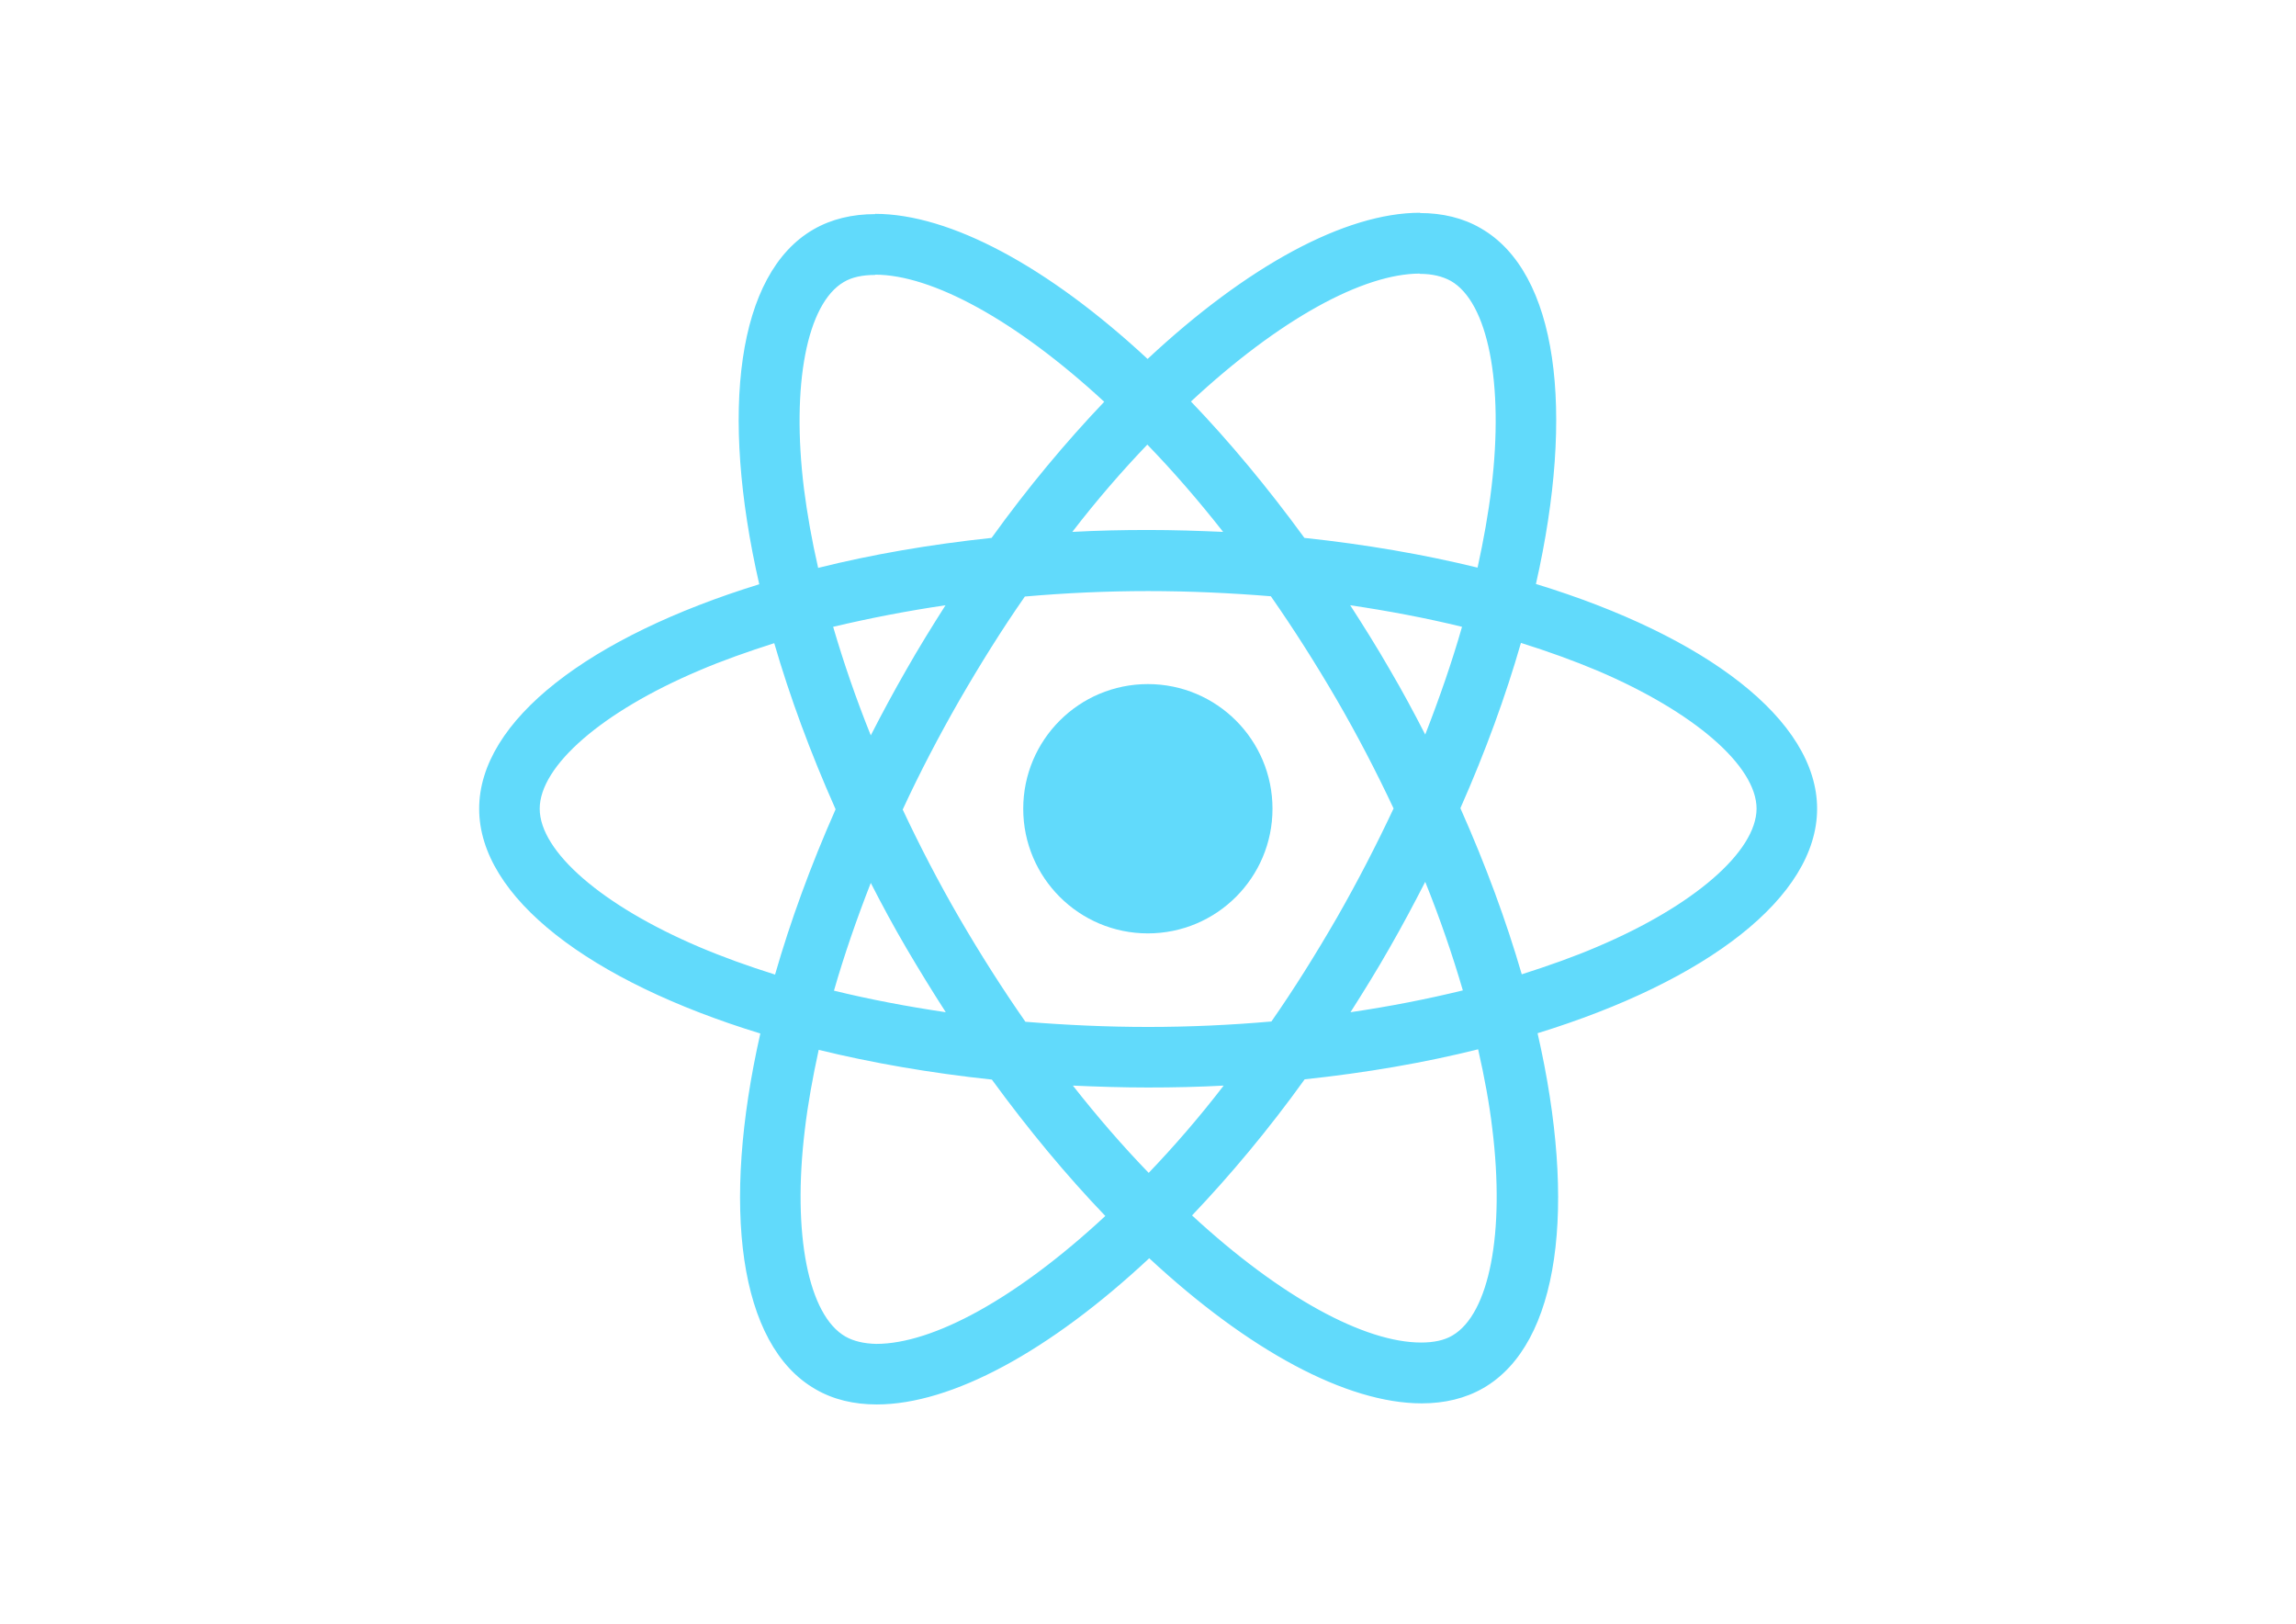
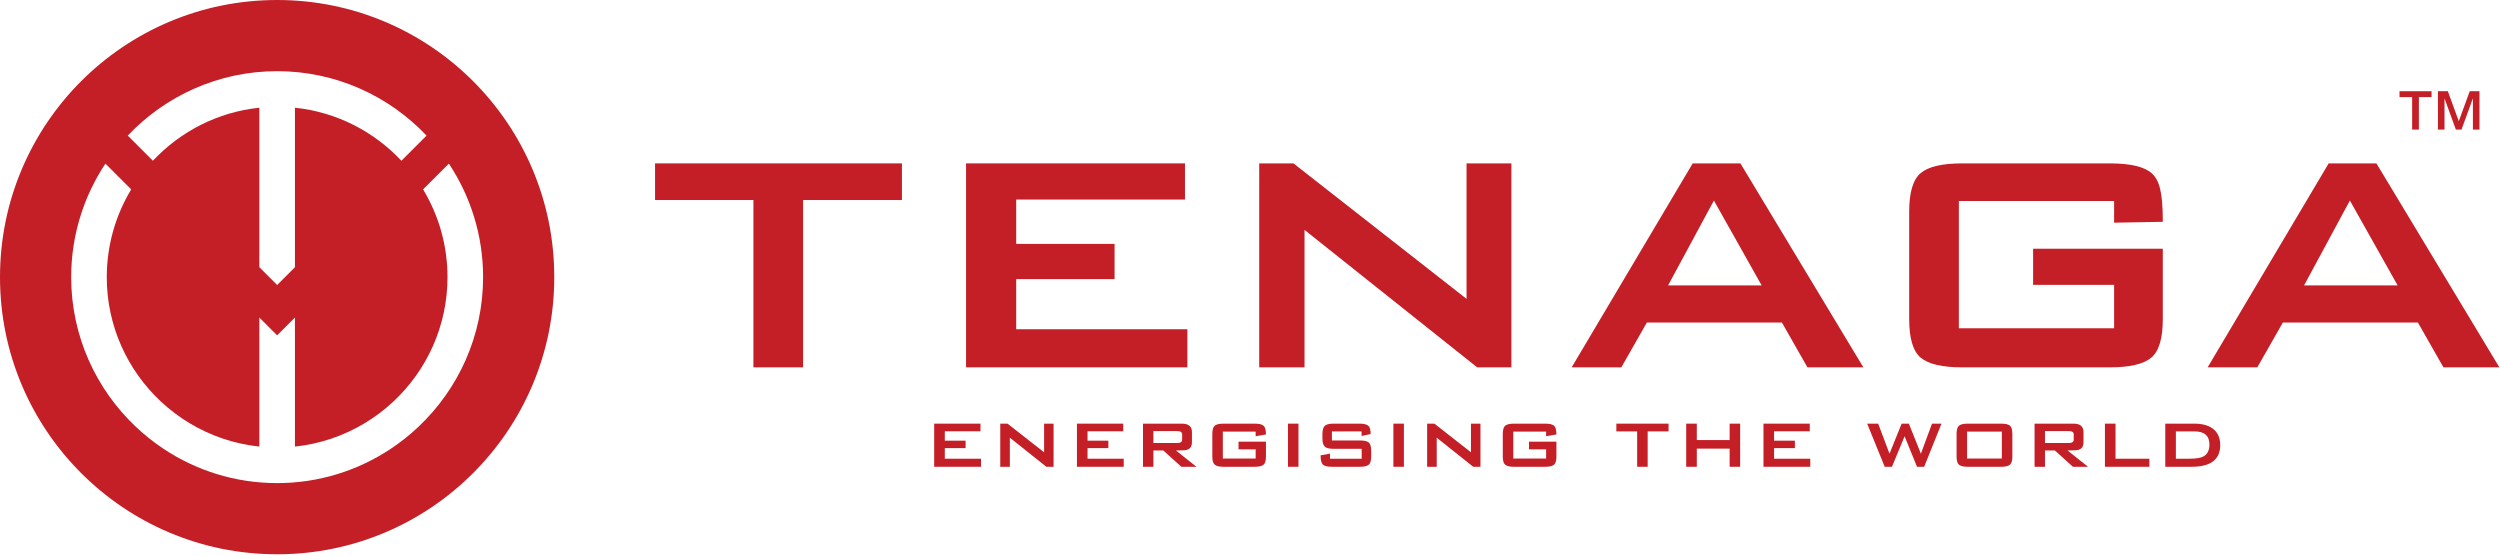
- <svg xmlns="http://www.w3.org/2000/svg" viewBox="0 0 841.9 595.3">
-   <g fill="#61DAFB">
-     <path d="M666.3 296.5c0-32.5-40.7-63.3-103.1-82.4 14.4-63.6 8-114.2-20.2-130.4-6.5-3.8-14.1-5.6-22.4-5.6v22.3c4.6 0 8.3.9 11.4 2.6 13.6 7.8 19.5 37.5 14.9 75.7-1.1 9.4-2.9 19.3-5.1 29.4-19.6-4.8-41-8.5-63.5-10.9-13.5-18.5-27.5-35.3-41.6-50 32.6-30.3 63.2-46.9 84-46.9V78c-27.5 0-63.5 19.6-99.9 53.6-36.4-33.8-72.4-53.2-99.9-53.2v22.3c20.7 0 51.4 16.5 84 46.6-14 14.7-28 31.4-41.3 49.9-22.6 2.4-44 6.1-63.6 11-2.3-10-4-19.7-5.2-29-4.7-38.2 1.1-67.9 14.6-75.8 3-1.8 6.9-2.6 11.5-2.6V78.5c-8.4 0-16 1.8-22.6 5.6-28.1 16.2-34.4 66.7-19.9 130.1-62.2 19.2-102.7 49.9-102.7 82.3 0 32.5 40.7 63.3 103.1 82.4-14.4 63.6-8 114.2 20.2 130.4 6.5 3.8 14.1 5.6 22.5 5.6 27.5 0 63.5-19.6 99.9-53.6 36.4 33.8 72.4 53.2 99.9 53.2 8.4 0 16-1.8 22.6-5.6 28.1-16.2 34.4-66.7 19.9-130.1 62-19.1 102.5-49.9 102.5-82.3zm-130.2-66.7c-3.7 12.9-8.3 26.2-13.5 39.5-4.1-8-8.4-16-13.1-24-4.6-8-9.5-15.8-14.4-23.4 14.2 2.1 27.9 4.7 41 7.9zm-45.8 106.5c-7.8 13.5-15.8 26.3-24.1 38.2-14.9 1.3-30 2-45.2 2-15.1 0-30.2-.7-45-1.9-8.3-11.9-16.4-24.6-24.2-38-7.6-13.1-14.5-26.4-20.8-39.8 6.2-13.4 13.2-26.8 20.7-39.9 7.8-13.5 15.8-26.3 24.1-38.2 14.9-1.3 30-2 45.2-2 15.1 0 30.2.7 45 1.9 8.3 11.9 16.4 24.6 24.2 38 7.6 13.1 14.5 26.4 20.8 39.8-6.3 13.4-13.2 26.8-20.7 39.9zm32.3-13c5.4 13.4 10 26.8 13.8 39.8-13.1 3.2-26.9 5.9-41.2 8 4.9-7.7 9.8-15.6 14.4-23.7 4.6-8 8.9-16.1 13-24.1zM421.2 430c-9.3-9.6-18.6-20.3-27.8-32 9 .4 18.2.7 27.5.7 9.4 0 18.7-.2 27.8-.7-9 11.7-18.3 22.4-27.5 32zm-74.4-58.9c-14.2-2.1-27.9-4.7-41-7.9 3.7-12.9 8.3-26.2 13.5-39.5 4.1 8 8.4 16 13.1 24 4.7 8 9.5 15.8 14.4 23.4zM420.7 163c9.3 9.6 18.6 20.3 27.8 32-9-.4-18.2-.7-27.5-.7-9.4 0-18.7.2-27.8.7 9-11.7 18.3-22.4 27.5-32zm-74 58.9c-4.9 7.7-9.8 15.6-14.4 23.7-4.6 8-8.9 16-13 24-5.4-13.4-10-26.8-13.8-39.8 13.1-3.1 26.9-5.8 41.2-7.9zm-90.5 125.2c-35.4-15.1-58.3-34.9-58.3-50.6 0-15.7 22.9-35.6 58.3-50.6 8.6-3.7 18-7 27.7-10.1 5.7 19.6 13.2 40 22.5 60.9-9.2 20.8-16.6 41.1-22.2 60.6-9.9-3.1-19.3-6.5-28-10.2zM310 490c-13.6-7.8-19.5-37.5-14.9-75.7 1.1-9.4 2.9-19.3 5.1-29.4 19.6 4.8 41 8.5 63.5 10.9 13.5 18.5 27.5 35.3 41.6 50-32.6 30.3-63.2 46.9-84 46.9-4.5-.1-8.3-1-11.3-2.7zm237.2-76.2c4.7 38.2-1.1 67.9-14.6 75.8-3 1.8-6.9 2.6-11.5 2.6-20.7 0-51.4-16.5-84-46.6 14-14.7 28-31.4 41.3-49.9 22.6-2.4 44-6.1 63.6-11 2.3 10.1 4.1 19.8 5.2 29.1zm38.5-66.7c-8.6 3.7-18 7-27.7 10.1-5.7-19.6-13.2-40-22.5-60.9 9.2-20.8 16.6-41.1 22.2-60.6 9.9 3.1 19.3 6.5 28.1 10.2 35.4 15.1 58.3 34.9 58.3 50.6-.1 15.7-23 35.6-58.4 50.6zM320.8 78.4z" />
-     <circle cx="420.9" cy="296.5" r="45.7" />
-     <path d="M520.5 78.1z" />
-   </g>
+ <svg xmlns="http://www.w3.org/2000/svg" width="603" height="134" viewBox="0 0 603 134" fill="none">
+   <path d="M100.987 102.883C98.896 104.864 96.639 106.669 94.229 108.266C86.373 113.48 76.961 116.524 66.845 116.524C56.732 116.524 47.319 113.48 39.461 108.266C37.054 106.669 34.795 104.864 32.706 102.883C23.148 93.823 17.168 81.024 17.168 66.847C17.168 56.732 20.213 47.319 25.427 39.463L31.645 45.681C27.911 51.868 25.753 59.107 25.753 66.847C25.753 78.657 30.766 89.315 38.771 96.818C40.879 98.793 43.197 100.544 45.683 102.046C50.71 105.079 56.432 107.076 62.554 107.716V85.175V76.59L66.845 80.883L71.139 76.59V85.175V107.716C77.259 107.076 82.981 105.079 88.01 102.046C90.496 100.544 92.814 98.793 94.922 96.818C102.926 89.315 107.937 78.657 107.937 66.847C107.937 59.107 105.78 51.868 102.046 45.681L108.266 39.463C113.478 47.319 116.522 56.732 116.522 66.847C116.522 81.024 110.545 93.823 100.987 102.883ZM66.845 17.169C81.024 17.169 93.823 23.15 102.881 32.708L96.814 38.774C90.233 31.751 81.226 27.03 71.139 25.979V64.451L66.845 68.742L62.554 64.451V25.979C52.466 27.03 43.46 31.751 36.877 38.774L30.811 32.708C39.87 23.15 52.669 17.169 66.845 17.169ZM66.845 -1.95671e-05C29.928 -1.95671e-05 0 29.928 0 66.848C0 103.765 29.928 133.693 66.845 133.693C103.765 133.693 133.691 103.765 133.691 66.848C133.691 29.928 103.765 -1.95671e-05 66.845 -1.95671e-05Z" fill="#C41F27" />
+   <path d="M217.546 48.247H193.704V88.603H181.725V48.247H158V39.407H217.546V48.247Z" fill="#C41F27" />
+   <path d="M286.396 88.603H233.013V39.407H285.814V48.13H245.11V58.829H268.835V67.32H245.11V79.414H286.396V88.603Z" fill="#C41F27" />
+   <path d="M364.548 88.603H356.289L314.654 55.456V88.603H303.723V39.407H311.98L353.731 72.087V39.407H364.548V88.603Z" fill="#C41F27" />
+   <path d="M424.907 68.834L413.394 48.366L402.343 68.834H424.907ZM449.445 88.603H435.956L429.793 77.787H397.228L391.063 88.603H379.084L408.276 39.407H419.789L449.445 88.603Z" fill="#C41F27" />
+   <path d="M521.668 76.972C521.668 81.624 520.74 84.727 518.878 86.28C517.019 87.831 513.683 88.603 508.877 88.603H473.287C468.481 88.603 465.148 87.831 463.287 86.28C461.425 84.727 460.496 81.624 460.496 76.972V51.038C460.496 46.385 461.425 43.285 463.287 41.736C465.148 40.183 468.481 39.407 473.287 39.407H508.877C513.914 39.407 517.307 40.223 519.052 41.849C520.797 43.481 521.668 46.151 521.668 53.498L509.923 53.712V48.479H472.477V79.183H509.923V68.717H490.384V59.994H521.668V76.972Z" fill="#C41F27" />
+   <path d="M578.307 68.834L566.793 48.366L555.744 68.834H578.307ZM602.848 88.603H589.357L583.191 77.787H550.628L544.464 88.603H532.485L561.677 39.407H573.19L602.848 88.603Z" fill="#C41F27" />
+   <path d="M236.615 112.586H225.327V102.183H236.492V104.027H227.886V106.29H232.902V108.086H227.886V110.643H236.615V112.586Z" fill="#C41F27" />
+   <path d="M254.125 112.586H252.379L243.576 105.577V112.586H241.263V102.183H243.01L251.837 109.093V102.183H254.125V112.586Z" fill="#C41F27" />
+   <path d="M271.043 112.586H259.755V102.183H270.92V104.027H262.314V106.29H267.33V108.086H262.314V110.643H271.043V112.586Z" fill="#C41F27" />
+   <path d="M285.134 106.02V104.813C285.134 104.258 284.748 103.979 283.978 103.979H278.199V106.855H283.978C284.748 106.855 285.134 106.575 285.134 106.02ZM288.576 112.586H284.937L280.585 108.651H278.199V112.586H275.69V102.183H285.06C286.683 102.183 287.495 102.855 287.495 104.199V106.66C287.495 107.676 287.06 108.297 286.19 108.529C285.896 108.611 285.043 108.651 283.632 108.651L288.576 112.586Z" fill="#C41F27" />
+   <path d="M305.348 110.127C305.348 111.112 305.152 111.765 304.758 112.094C304.364 112.42 303.659 112.586 302.644 112.586H295.119C294.102 112.586 293.397 112.42 293.003 112.094C292.61 111.765 292.413 111.112 292.413 110.127V104.643C292.413 103.657 292.61 103.002 293.003 102.673C293.397 102.348 294.102 102.183 295.119 102.183H302.644C303.708 102.183 304.426 102.355 304.795 102.7C305.164 103.044 305.348 103.742 305.348 104.79L302.864 105.209V104.1H294.946V110.592H302.864V108.379H298.732V106.535H305.348V110.127Z" fill="#C41F27" />
+   <path d="M313.192 112.586H310.66V102.183H313.192V112.586Z" fill="#C41F27" />
+   <path d="M330.725 110.127C330.725 111.112 330.528 111.765 330.135 112.094C329.741 112.42 329.035 112.586 328.021 112.586H321.258C320.142 112.586 319.408 112.4 319.056 112.031C318.703 111.662 318.527 110.928 318.527 109.831L320.79 109.413V110.643H328.437V108.257H321.7C320.683 108.257 319.986 108.102 319.61 107.79C319.184 107.447 318.97 106.781 318.97 105.797V104.643C318.97 103.657 319.184 102.995 319.61 102.652C319.986 102.341 320.683 102.183 321.7 102.183H327.873C328.922 102.183 329.638 102.348 330.024 102.673C330.408 103.002 330.602 103.676 330.602 104.692L328.414 105.158V104.052H321.258V106.24H328.021C329.035 106.24 329.741 106.402 330.135 106.72C330.528 107.04 330.725 107.699 330.725 108.7V110.127Z" fill="#C41F27" />
+   <path d="M338.619 112.586H336.085V102.183H338.619V112.586Z" fill="#C41F27" />
+   <path d="M357.086 112.586H355.34L346.537 105.577V112.586H344.224V102.183H345.971L354.798 109.093V102.183H357.086V112.586Z" fill="#C41F27" />
+   <path d="M375.407 110.127C375.407 111.112 375.212 111.765 374.818 112.094C374.423 112.42 373.72 112.586 372.703 112.586H365.177C364.161 112.586 363.457 112.42 363.062 112.094C362.67 111.765 362.473 111.112 362.473 110.127V104.643C362.473 103.657 362.67 103.002 363.062 102.673C363.457 102.348 364.161 102.183 365.177 102.183H372.703C373.768 102.183 374.486 102.355 374.855 102.7C375.222 103.044 375.407 103.742 375.407 104.79L372.923 105.209V104.1H365.005V110.592H372.923V108.379H368.793V106.535H375.407V110.127Z" fill="#C41F27" />
+   <path d="M402.457 104.052H397.415V112.586H394.883V104.052H389.866V102.183H402.457V104.052Z" fill="#C41F27" />
+   <path d="M419.721 112.586H417.188V108.207H409.269V112.586H406.712V102.183H409.269V106.143H417.188V102.183H419.721V112.586Z" fill="#C41F27" />
+   <path d="M436.638 112.586H425.349V102.183H436.517V104.027H427.908V106.29H432.926V108.086H427.908V110.643H436.638V112.586Z" fill="#C41F27" />
+   <path d="M468.288 102.183L464.108 112.586H462.386L459.387 105.233L456.337 112.586H454.592L450.361 102.183H453.016L455.748 109.436L458.673 102.183H460.418L463.319 109.436L466.001 102.183H468.288Z" fill="#C41F27" />
+   <path d="M482.846 104.1H474.46V110.592H482.846V104.1ZM485.38 110.127C485.38 111.112 485.183 111.765 484.788 112.094C484.396 112.42 483.69 112.586 482.674 112.586H474.632C473.614 112.586 472.912 112.427 472.518 112.105C472.126 111.785 471.928 111.126 471.928 110.127V104.643C471.928 103.642 472.126 102.984 472.518 102.664C472.912 102.343 473.614 102.183 474.632 102.183H482.674C483.69 102.183 484.396 102.343 484.788 102.664C485.183 102.984 485.38 103.642 485.38 104.643V110.127Z" fill="#C41F27" />
+   <path d="M500.182 106.02V104.813C500.182 104.258 499.795 103.979 499.026 103.979H493.247V106.855H499.026C499.795 106.855 500.182 106.575 500.182 106.02ZM503.625 112.586H499.986L495.633 108.651H493.247V112.586H490.738V102.183H500.109C501.731 102.183 502.542 102.855 502.542 104.199V106.66C502.542 107.676 502.11 108.297 501.239 108.529C500.943 108.611 500.09 108.651 498.682 108.651L503.625 112.586Z" fill="#C41F27" />
+   <path d="M518.43 112.586H507.707V102.183H510.263V110.643H518.43V112.586Z" fill="#C41F27" />
+   <path d="M532.912 107.223C532.912 105.109 531.708 104.051 529.296 104.051H524.821V110.643H528.094C529.648 110.643 530.77 110.462 531.462 110.101C532.429 109.578 532.912 108.617 532.912 107.223ZM535.518 107.347C535.518 110.84 533.222 112.585 528.632 112.585H522.264V102.183H529.271C531.125 102.183 532.592 102.567 533.674 103.339C534.904 104.242 535.518 105.578 535.518 107.347Z" fill="#C41F27" />
+   <path d="M583.433 23.418V31.255H581.807V23.418H578.763V22H586.49V23.418H583.433Z" fill="#C41F27" />
+   <path d="M596.464 31.255V23.711L593.713 31.255H592.35L589.613 23.725V31.255H588.028V22H590.419L593.058 29.227L595.7 22H598.049V31.255H596.464Z" fill="#C41F27" />
</svg>
